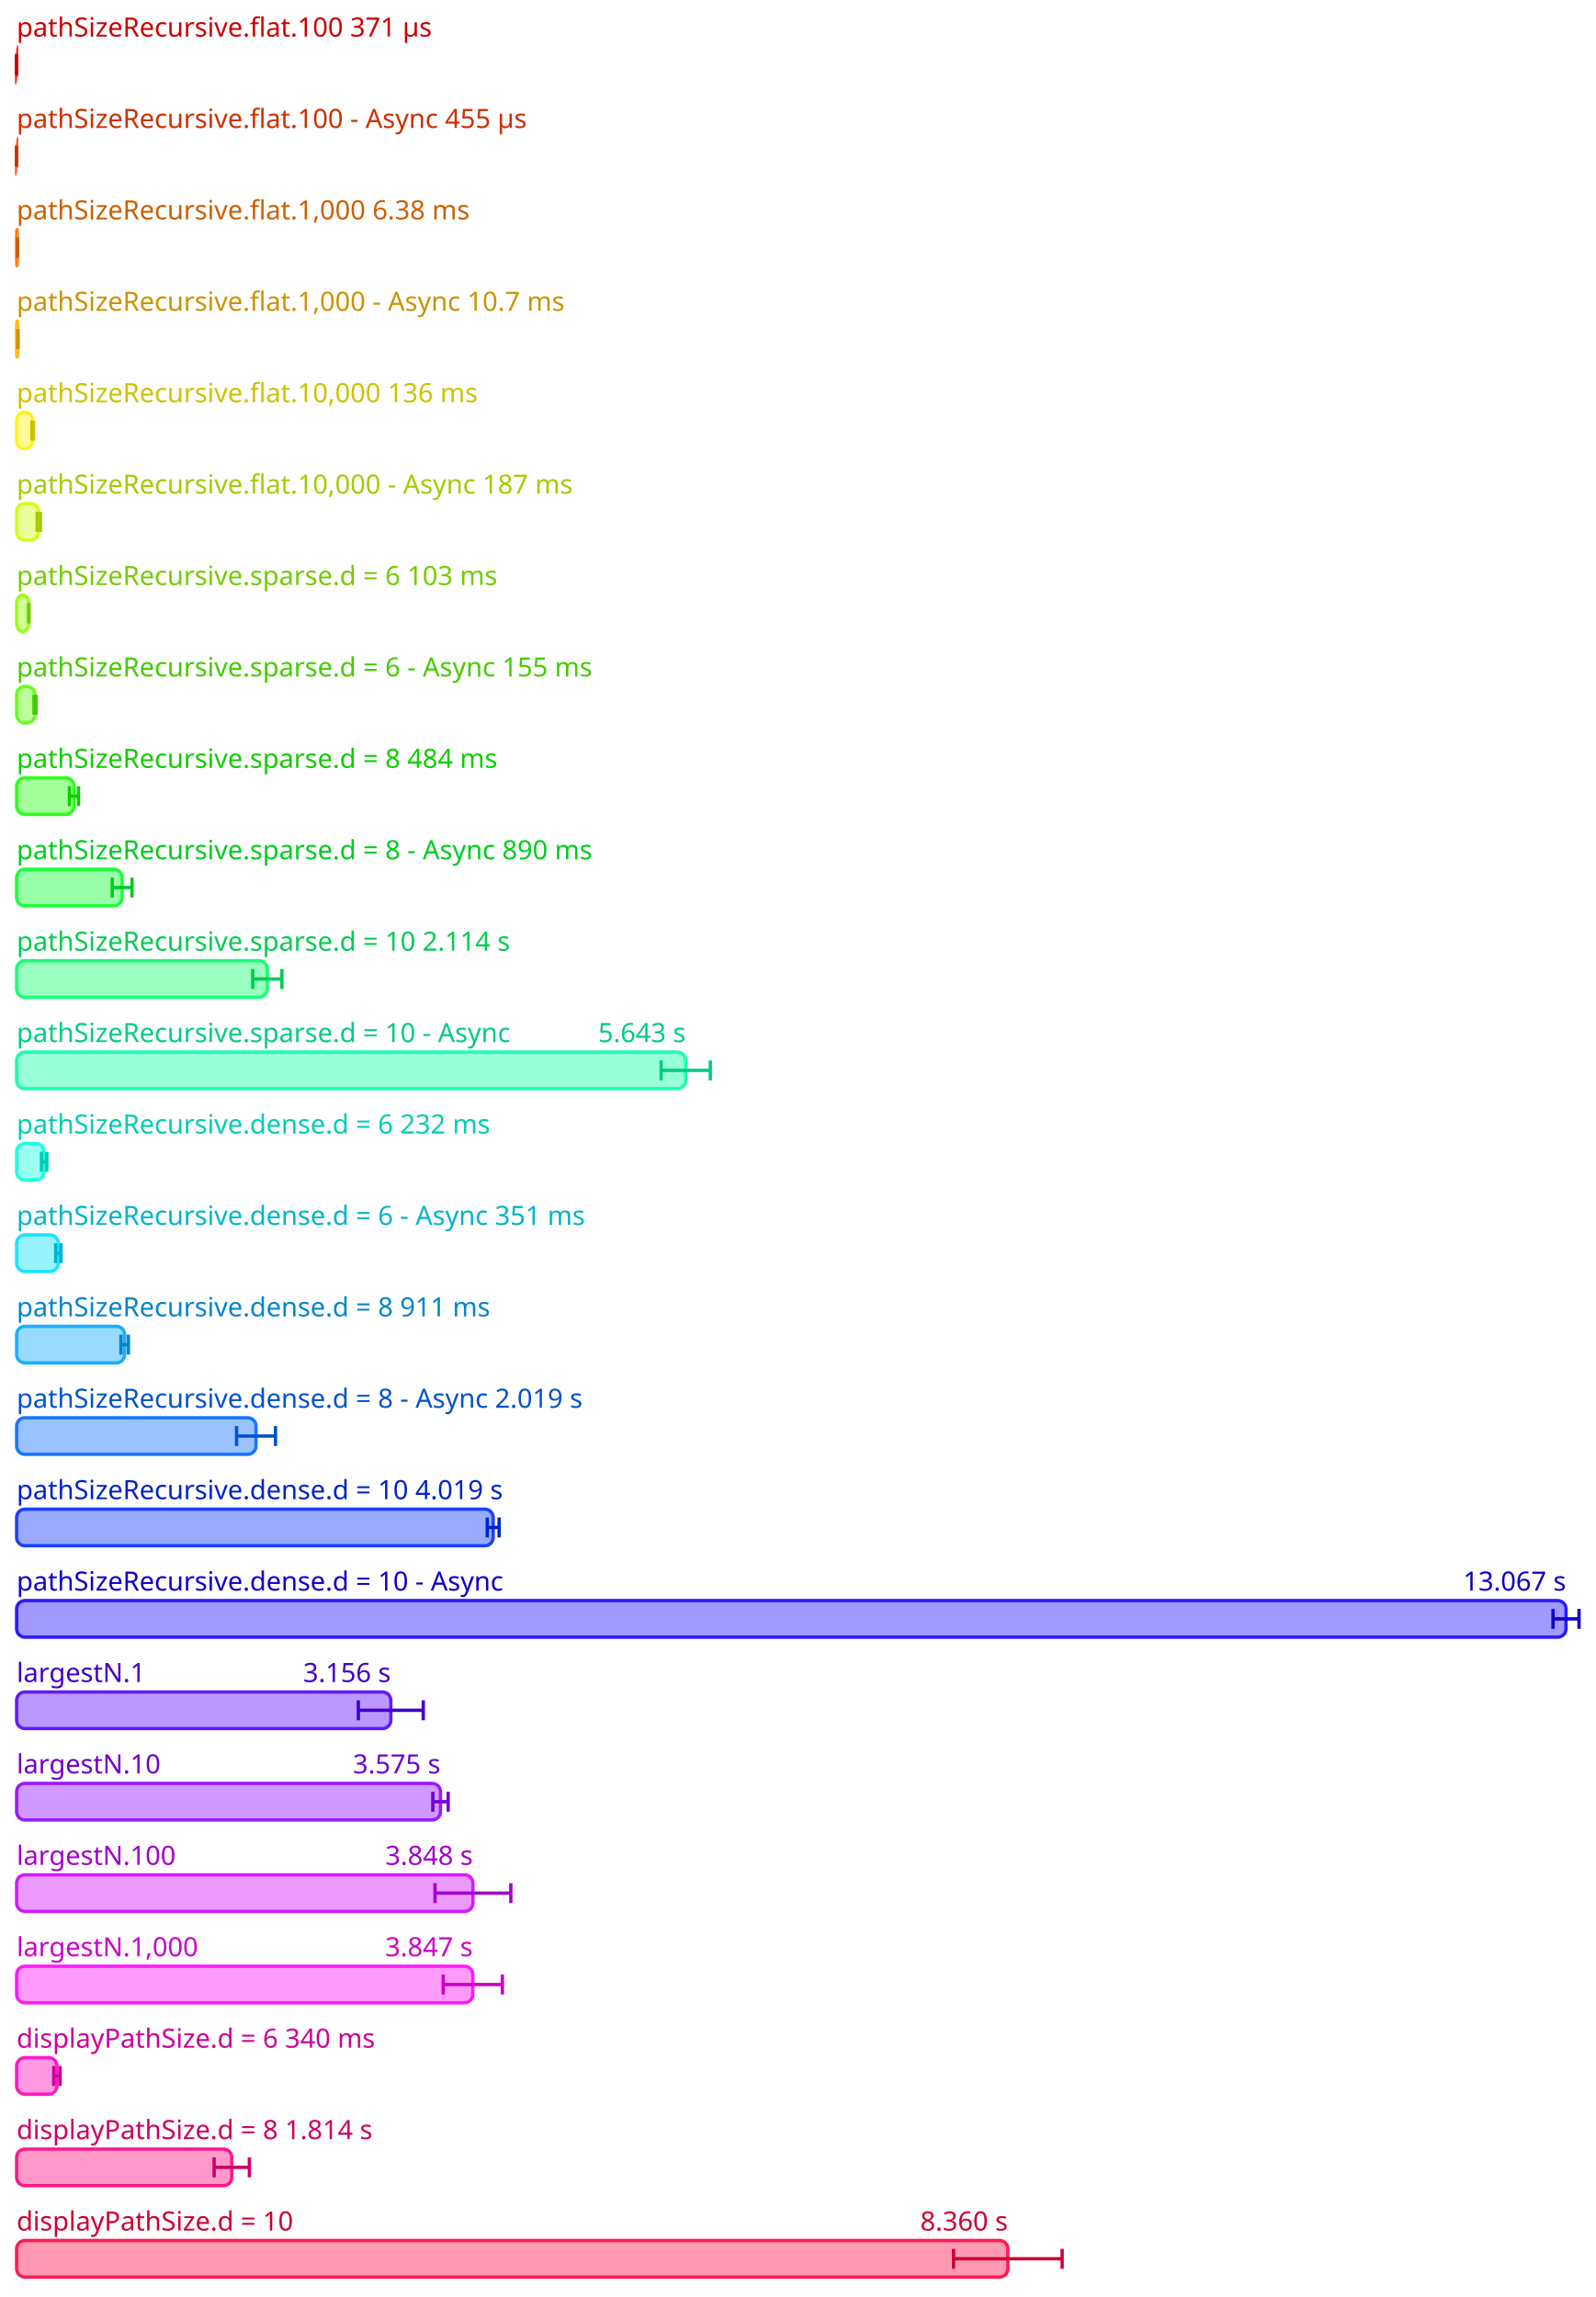
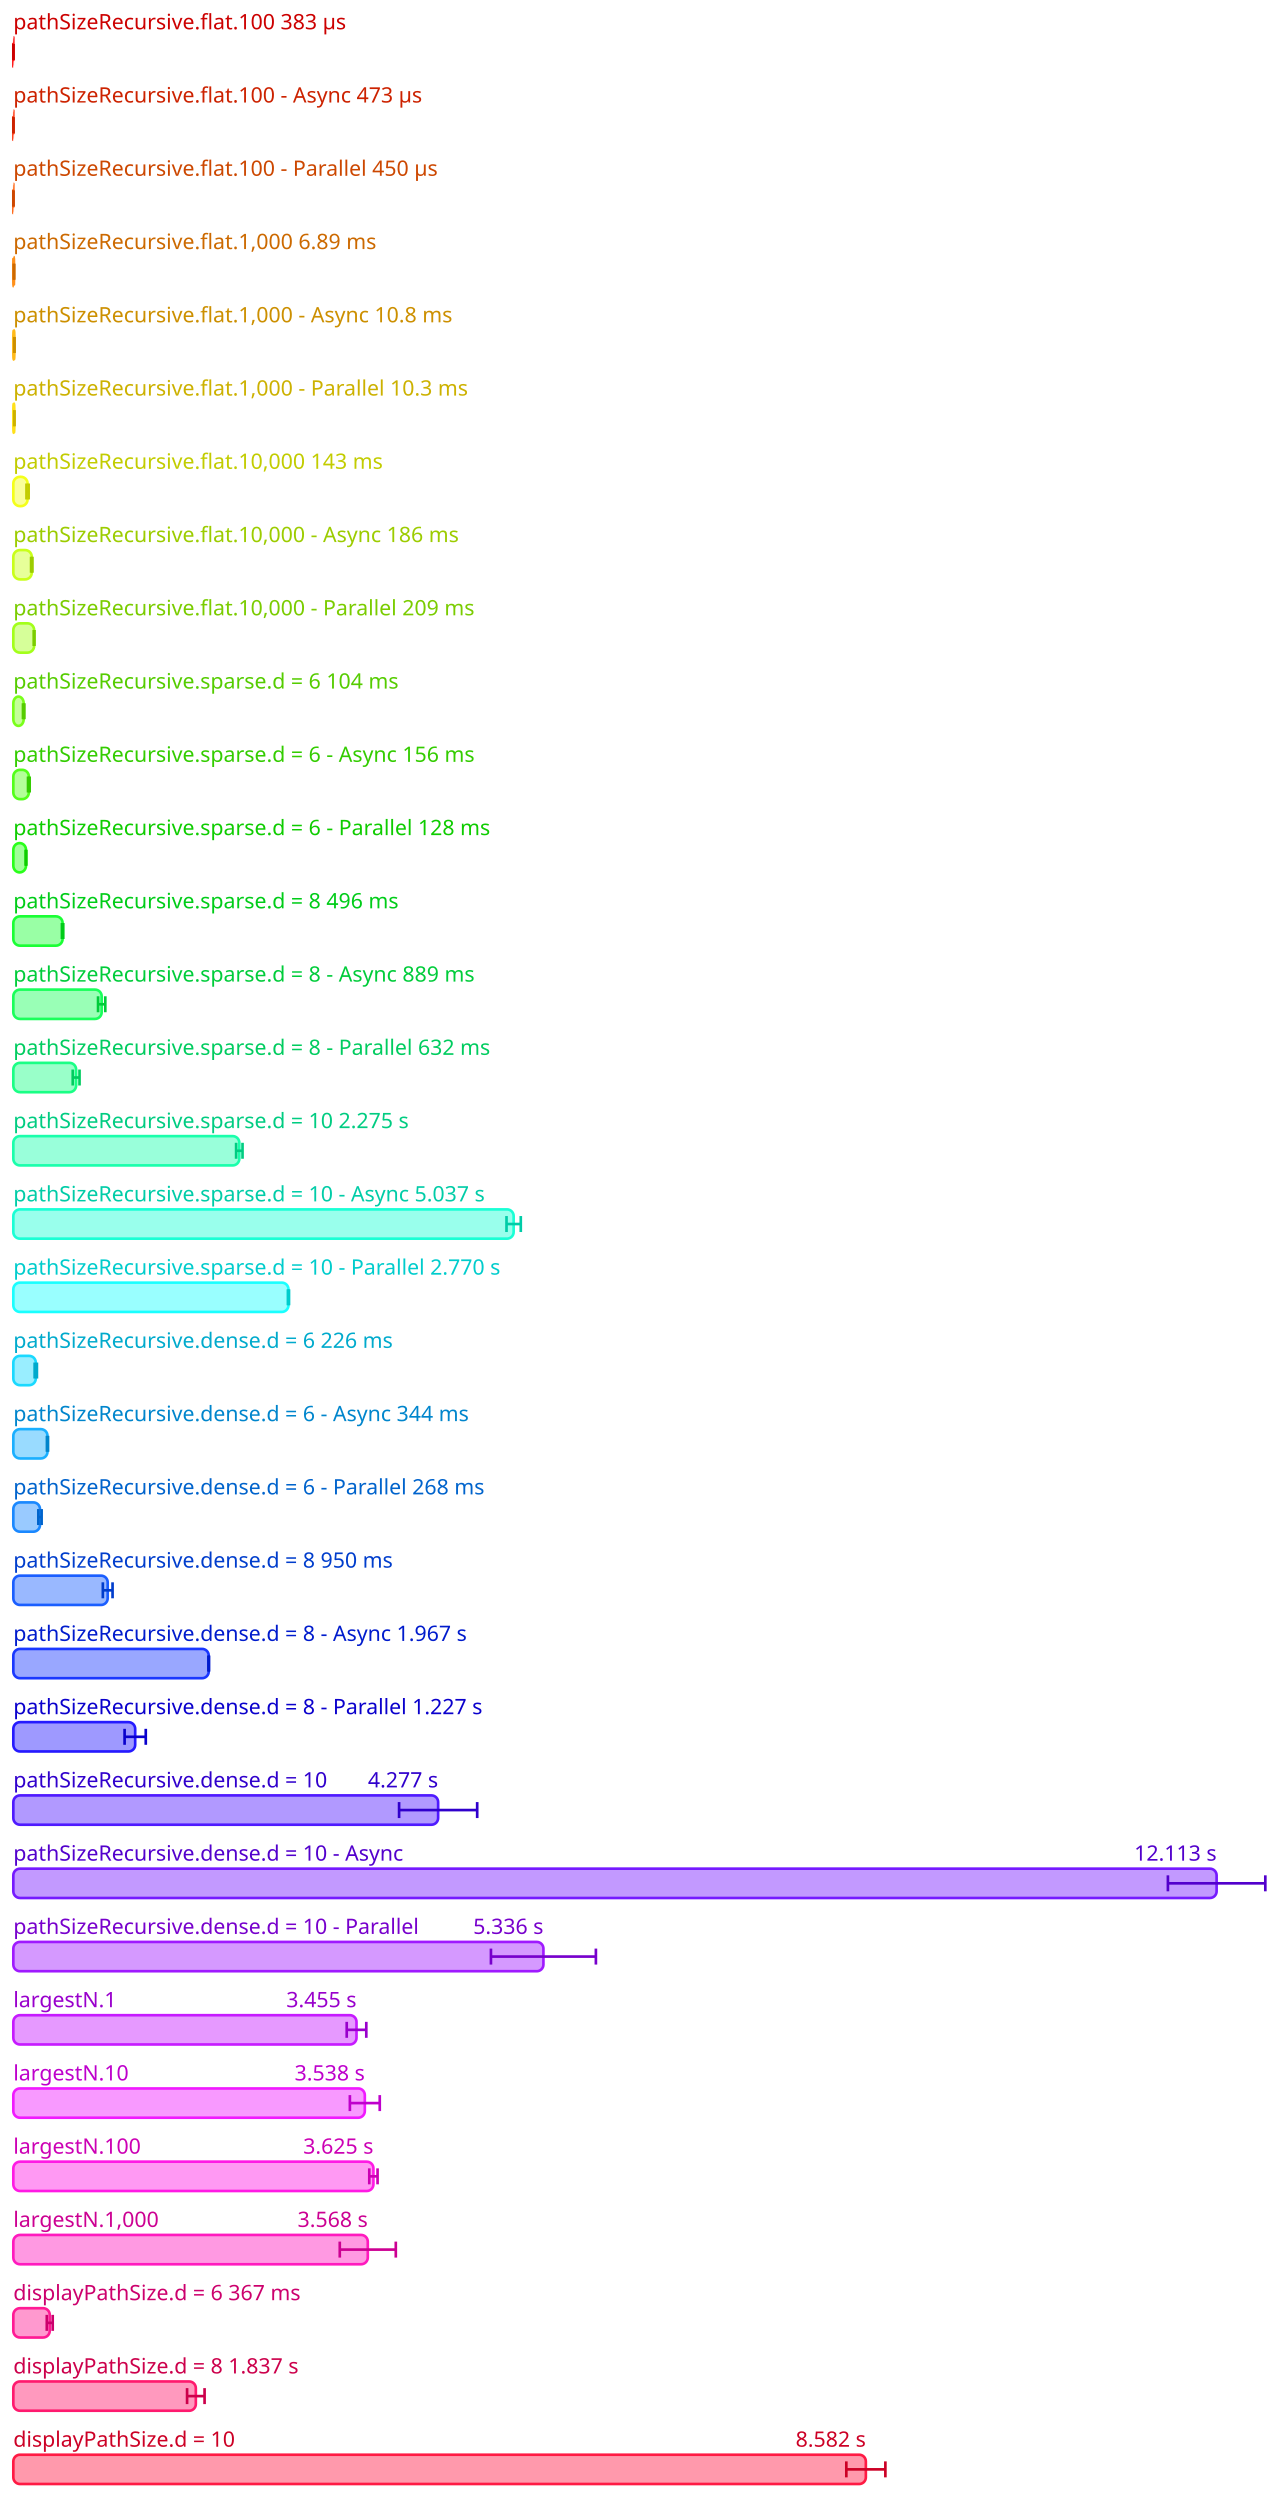
- <svg xmlns="http://www.w3.org/2000/svg" height="1382" width="960.0" font-size="16" font-family="sans-serif" stroke-width="2">
+ <svg xmlns="http://www.w3.org/2000/svg" height="1877" width="960.0" font-size="16" font-family="sans-serif" stroke-width="2">
  <g transform="translate(10.0 0)">
-     <text fill="hsl(0, 100%, 40%)" y="22">pathSizeRecursive.flat.100 371  μs</text>
-     <g>
-       <rect y="28" rx="5" height="22" width="0.026" fill="hsl(0, 100%, 80%)" stroke="hsl(0, 100%, 55%)" />
+     <text fill="hsl(0, 100%, 40%)" y="22">pathSizeRecursive.flat.100 383  μs</text>
+     <g>
+       <rect y="28" rx="5" height="22" width="0.029" fill="hsl(0, 100%, 80%)" stroke="hsl(0, 100%, 55%)" />
      <g stroke="hsl(0, 100%, 40%)">
-         <line x1="0.025" x2="0.028" y1="39" y2="39" />
-         <line x1="0.025" x2="0.025" y1="33" y2="45" />
-         <line x1="0.028" x2="0.028" y1="33" y2="45" />
-       </g>
-     </g>
-     <text fill="hsl(14, 100%, 40%)" y="77">pathSizeRecursive.flat.100 - Async 455  μs</text>
-     <g>
-       <rect y="83" rx="5" height="22" width="0.032" fill="hsl(14, 100%, 80%)" stroke="hsl(14, 100%, 55%)" />
-       <g stroke="hsl(14, 100%, 40%)">
-         <line x1="0.031" x2="0.034" y1="94" y2="94" />
-         <line x1="0.031" x2="0.031" y1="88" y2="100" />
-         <line x1="0.034" x2="0.034" y1="88" y2="100" />
-       </g>
-     </g>
-     <text fill="hsl(28, 100%, 40%)" y="132">pathSizeRecursive.flat.1,000 6.38 ms</text>
-     <g>
-       <rect y="138" rx="5" height="22" width="0.455" fill="hsl(28, 100%, 80%)" stroke="hsl(28, 100%, 55%)" />
-       <g stroke="hsl(28, 100%, 40%)">
-         <line x1="0.43" x2="0.481" y1="149" y2="149" />
-         <line x1="0.43" x2="0.43" y1="143" y2="155" />
-         <line x1="0.481" x2="0.481" y1="143" y2="155" />
-       </g>
-     </g>
-     <text fill="hsl(43, 100%, 40%)" y="187">pathSizeRecursive.flat.1,000 - Async 10.7 ms</text>
-     <g>
-       <rect y="193" rx="5" height="22" width="0.76" fill="hsl(43, 100%, 80%)" stroke="hsl(43, 100%, 55%)" />
-       <g stroke="hsl(43, 100%, 40%)">
-         <line x1="0.747" x2="0.774" y1="204" y2="204" />
-         <line x1="0.747" x2="0.747" y1="198" y2="210" />
-         <line x1="0.774" x2="0.774" y1="198" y2="210" />
-       </g>
-     </g>
-     <text fill="hsl(57, 100%, 40%)" y="242">pathSizeRecursive.flat.10,000 136  ms</text>
-     <g>
-       <rect y="248" rx="5" height="22" width="9.679" fill="hsl(57, 100%, 80%)" stroke="hsl(57, 100%, 55%)" />
-       <g stroke="hsl(57, 100%, 40%)">
-         <line x1="9.177" x2="10.181" y1="259" y2="259" />
-         <line x1="9.177" x2="9.177" y1="253" y2="265" />
-         <line x1="10.181" x2="10.181" y1="253" y2="265" />
-       </g>
-     </g>
-     <text fill="hsl(72, 100%, 40%)" y="297">pathSizeRecursive.flat.10,000 - Async 187  ms</text>
-     <g>
-       <rect y="303" rx="5" height="22" width="13.33" fill="hsl(72, 100%, 80%)" stroke="hsl(72, 100%, 55%)" />
-       <g stroke="hsl(72, 100%, 40%)">
-         <line x1="12.322" x2="14.338" y1="314" y2="314" />
-         <line x1="12.322" x2="12.322" y1="308" y2="320" />
-         <line x1="14.338" x2="14.338" y1="308" y2="320" />
-       </g>
-     </g>
-     <text fill="hsl(86, 100%, 40%)" y="352">pathSizeRecursive.sparse.d = 6 103  ms</text>
-     <g>
-       <rect y="358" rx="5" height="22" width="7.315" fill="hsl(86, 100%, 80%)" stroke="hsl(86, 100%, 55%)" />
-       <g stroke="hsl(86, 100%, 40%)">
-         <line x1="7.191" x2="7.44" y1="369" y2="369" />
-         <line x1="7.191" x2="7.191" y1="363" y2="375" />
-         <line x1="7.44" x2="7.44" y1="363" y2="375" />
-       </g>
-     </g>
-     <text fill="hsl(100, 100%, 40%)" y="407">pathSizeRecursive.sparse.d = 6 - Async 155  ms</text>
-     <g>
-       <rect y="413" rx="5" height="22" width="11.052" fill="hsl(100, 100%, 80%)" stroke="hsl(100, 100%, 55%)" />
-       <g stroke="hsl(100, 100%, 40%)">
-         <line x1="10.421" x2="11.683" y1="424" y2="424" />
-         <line x1="10.421" x2="10.421" y1="418" y2="430" />
-         <line x1="11.683" x2="11.683" y1="418" y2="430" />
-       </g>
-     </g>
-     <text fill="hsl(115, 100%, 40%)" y="462">pathSizeRecursive.sparse.d = 8 484  ms</text>
-     <g>
-       <rect y="468" rx="5" height="22" width="34.512" fill="hsl(115, 100%, 80%)" stroke="hsl(115, 100%, 55%)" />
-       <g stroke="hsl(115, 100%, 40%)">
-         <line x1="31.772" x2="37.252" y1="479" y2="479" />
-         <line x1="31.772" x2="31.772" y1="473" y2="485" />
-         <line x1="37.252" x2="37.252" y1="473" y2="485" />
-       </g>
-     </g>
-     <text fill="hsl(129, 100%, 40%)" y="517">pathSizeRecursive.sparse.d = 8 - Async 890  ms</text>
-     <g>
-       <rect y="523" rx="5" height="22" width="63.46" fill="hsl(129, 100%, 80%)" stroke="hsl(129, 100%, 55%)" />
-       <g stroke="hsl(129, 100%, 40%)">
-         <line x1="57.51" x2="69.411" y1="534" y2="534" />
-         <line x1="57.51" x2="57.51" y1="528" y2="540" />
-         <line x1="69.411" x2="69.411" y1="528" y2="540" />
-       </g>
-     </g>
-     <text fill="hsl(144, 100%, 40%)" y="572">pathSizeRecursive.sparse.d = 10 2.114 s</text>
-     <g>
-       <rect y="578" rx="5" height="22" width="150.831" fill="hsl(144, 100%, 80%)" stroke="hsl(144, 100%, 55%)" />
-       <g stroke="hsl(144, 100%, 40%)">
-         <line x1="142.045" x2="159.617" y1="589" y2="589" />
-         <line x1="142.045" x2="142.045" y1="583" y2="595" />
-         <line x1="159.617" x2="159.617" y1="583" y2="595" />
-       </g>
-     </g>
-     <g fill="hsl(158, 100%, 40%)">
-       <text y="627">pathSizeRecursive.sparse.d = 10 - Async</text>
-       <text y="627" x="402.552" text-anchor="end">5.643 s</text>
-     </g>
-     <g>
-       <rect y="633" rx="5" height="22" width="402.552" fill="hsl(158, 100%, 80%)" stroke="hsl(158, 100%, 55%)" />
+         <line x1="0.026" x2="0.031" y1="39" y2="39" />
+         <line x1="0.026" x2="0.026" y1="33" y2="45" />
+         <line x1="0.031" x2="0.031" y1="33" y2="45" />
+       </g>
+     </g>
+     <text fill="hsl(10, 100%, 40%)" y="77">pathSizeRecursive.flat.100 - Async 473  μs</text>
+     <g>
+       <rect y="83" rx="5" height="22" width="0.035" fill="hsl(10, 100%, 80%)" stroke="hsl(10, 100%, 55%)" />
+       <g stroke="hsl(10, 100%, 40%)">
+         <line x1="0.033" x2="0.038" y1="94" y2="94" />
+         <line x1="0.033" x2="0.033" y1="88" y2="100" />
+         <line x1="0.038" x2="0.038" y1="88" y2="100" />
+       </g>
+     </g>
+     <text fill="hsl(21, 100%, 40%)" y="132">pathSizeRecursive.flat.100 - Parallel 450  μs</text>
+     <g>
+       <rect y="138" rx="5" height="22" width="0.034" fill="hsl(21, 100%, 80%)" stroke="hsl(21, 100%, 55%)" />
+       <g stroke="hsl(21, 100%, 40%)">
+         <line x1="0.031" x2="0.036" y1="149" y2="149" />
+         <line x1="0.031" x2="0.031" y1="143" y2="155" />
+         <line x1="0.036" x2="0.036" y1="143" y2="155" />
+       </g>
+     </g>
+     <text fill="hsl(31, 100%, 40%)" y="187">pathSizeRecursive.flat.1,000 6.89 ms</text>
+     <g>
+       <rect y="193" rx="5" height="22" width="0.514" fill="hsl(31, 100%, 80%)" stroke="hsl(31, 100%, 55%)" />
+       <g stroke="hsl(31, 100%, 40%)">
+         <line x1="0.476" x2="0.552" y1="204" y2="204" />
+         <line x1="0.476" x2="0.476" y1="198" y2="210" />
+         <line x1="0.552" x2="0.552" y1="198" y2="210" />
+       </g>
+     </g>
+     <text fill="hsl(42, 100%, 40%)" y="242">pathSizeRecursive.flat.1,000 - Async 10.8 ms</text>
+     <g>
+       <rect y="248" rx="5" height="22" width="0.806" fill="hsl(42, 100%, 80%)" stroke="hsl(42, 100%, 55%)" />
+       <g stroke="hsl(42, 100%, 40%)">
+         <line x1="0.779" x2="0.833" y1="259" y2="259" />
+         <line x1="0.779" x2="0.779" y1="253" y2="265" />
+         <line x1="0.833" x2="0.833" y1="253" y2="265" />
+       </g>
+     </g>
+     <text fill="hsl(52, 100%, 40%)" y="297">pathSizeRecursive.flat.1,000 - Parallel 10.3 ms</text>
+     <g>
+       <rect y="303" rx="5" height="22" width="0.767" fill="hsl(52, 100%, 80%)" stroke="hsl(52, 100%, 55%)" />
+       <g stroke="hsl(52, 100%, 40%)">
+         <line x1="0.732" x2="0.801" y1="314" y2="314" />
+         <line x1="0.732" x2="0.732" y1="308" y2="320" />
+         <line x1="0.801" x2="0.801" y1="308" y2="320" />
+       </g>
+     </g>
+     <text fill="hsl(63, 100%, 40%)" y="352">pathSizeRecursive.flat.10,000 143  ms</text>
+     <g>
+       <rect y="358" rx="5" height="22" width="10.69" fill="hsl(63, 100%, 80%)" stroke="hsl(63, 100%, 55%)" />
+       <g stroke="hsl(63, 100%, 40%)">
+         <line x1="9.876" x2="11.504" y1="369" y2="369" />
+         <line x1="9.876" x2="9.876" y1="363" y2="375" />
+         <line x1="11.504" x2="11.504" y1="363" y2="375" />
+       </g>
+     </g>
+     <text fill="hsl(74, 100%, 40%)" y="407">pathSizeRecursive.flat.10,000 - Async 186  ms</text>
+     <g>
+       <rect y="413" rx="5" height="22" width="13.837" fill="hsl(74, 100%, 80%)" stroke="hsl(74, 100%, 55%)" />
+       <g stroke="hsl(74, 100%, 40%)">
+         <line x1="13.332" x2="14.343" y1="424" y2="424" />
+         <line x1="13.332" x2="13.332" y1="418" y2="430" />
+         <line x1="14.343" x2="14.343" y1="418" y2="430" />
+       </g>
+     </g>
+     <text fill="hsl(84, 100%, 40%)" y="462">pathSizeRecursive.flat.10,000 - Parallel 209  ms</text>
+     <g>
+       <rect y="468" rx="5" height="22" width="15.615" fill="hsl(84, 100%, 80%)" stroke="hsl(84, 100%, 55%)" />
+       <g stroke="hsl(84, 100%, 40%)">
+         <line x1="15.35" x2="15.881" y1="479" y2="479" />
+         <line x1="15.35" x2="15.35" y1="473" y2="485" />
+         <line x1="15.881" x2="15.881" y1="473" y2="485" />
+       </g>
+     </g>
+     <text fill="hsl(95, 100%, 40%)" y="517">pathSizeRecursive.sparse.d = 6 104  ms</text>
+     <g>
+       <rect y="523" rx="5" height="22" width="7.774" fill="hsl(95, 100%, 80%)" stroke="hsl(95, 100%, 55%)" />
+       <g stroke="hsl(95, 100%, 40%)">
+         <line x1="7.25" x2="8.298" y1="534" y2="534" />
+         <line x1="7.25" x2="7.25" y1="528" y2="540" />
+         <line x1="8.298" x2="8.298" y1="528" y2="540" />
+       </g>
+     </g>
+     <text fill="hsl(105, 100%, 40%)" y="572">pathSizeRecursive.sparse.d = 6 - Async 156  ms</text>
+     <g>
+       <rect y="578" rx="5" height="22" width="11.654" fill="hsl(105, 100%, 80%)" stroke="hsl(105, 100%, 55%)" />
+       <g stroke="hsl(105, 100%, 40%)">
+         <line x1="11.041" x2="12.267" y1="589" y2="589" />
+         <line x1="11.041" x2="11.041" y1="583" y2="595" />
+         <line x1="12.267" x2="12.267" y1="583" y2="595" />
+       </g>
+     </g>
+     <text fill="hsl(116, 100%, 40%)" y="627">pathSizeRecursive.sparse.d = 6 - Parallel 128  ms</text>
+     <g>
+       <rect y="633" rx="5" height="22" width="9.514" fill="hsl(116, 100%, 80%)" stroke="hsl(116, 100%, 55%)" />
+       <g stroke="hsl(116, 100%, 40%)">
+         <line x1="9.259" x2="9.77" y1="644" y2="644" />
+         <line x1="9.259" x2="9.259" y1="638" y2="650" />
+         <line x1="9.77" x2="9.77" y1="638" y2="650" />
+       </g>
+     </g>
+     <text fill="hsl(127, 100%, 40%)" y="682">pathSizeRecursive.sparse.d = 8 496  ms</text>
+     <g>
+       <rect y="688" rx="5" height="22" width="36.994" fill="hsl(127, 100%, 80%)" stroke="hsl(127, 100%, 55%)" />
+       <g stroke="hsl(127, 100%, 40%)">
+         <line x1="36.503" x2="37.484" y1="699" y2="699" />
+         <line x1="36.503" x2="36.503" y1="693" y2="705" />
+         <line x1="37.484" x2="37.484" y1="693" y2="705" />
+       </g>
+     </g>
+     <text fill="hsl(137, 100%, 40%)" y="737">pathSizeRecursive.sparse.d = 8 - Async 889  ms</text>
+     <g>
+       <rect y="743" rx="5" height="22" width="66.334" fill="hsl(137, 100%, 80%)" stroke="hsl(137, 100%, 55%)" />
+       <g stroke="hsl(137, 100%, 40%)">
+         <line x1="63.619" x2="69.049" y1="754" y2="754" />
+         <line x1="63.619" x2="63.619" y1="748" y2="760" />
+         <line x1="69.049" x2="69.049" y1="748" y2="760" />
+       </g>
+     </g>
+     <text fill="hsl(148, 100%, 40%)" y="792">pathSizeRecursive.sparse.d = 8 - Parallel 632  ms</text>
+     <g>
+       <rect y="798" rx="5" height="22" width="47.16" fill="hsl(148, 100%, 80%)" stroke="hsl(148, 100%, 55%)" />
+       <g stroke="hsl(148, 100%, 40%)">
+         <line x1="44.614" x2="49.706" y1="809" y2="809" />
+         <line x1="44.614" x2="44.614" y1="803" y2="815" />
+         <line x1="49.706" x2="49.706" y1="803" y2="815" />
+       </g>
+     </g>
+     <text fill="hsl(158, 100%, 40%)" y="847">pathSizeRecursive.sparse.d = 10 2.275 s</text>
+     <g>
+       <rect y="853" rx="5" height="22" width="169.682" fill="hsl(158, 100%, 80%)" stroke="hsl(158, 100%, 55%)" />
      <g stroke="hsl(158, 100%, 40%)">
-         <line x1="387.76" x2="417.344" y1="644" y2="644" />
-         <line x1="387.76" x2="387.76" y1="638" y2="650" />
-         <line x1="417.344" x2="417.344" y1="638" y2="650" />
-       </g>
-     </g>
-     <text fill="hsl(172, 100%, 40%)" y="682">pathSizeRecursive.dense.d = 6 232  ms</text>
-     <g>
-       <rect y="688" rx="5" height="22" width="16.541" fill="hsl(172, 100%, 80%)" stroke="hsl(172, 100%, 55%)" />
-       <g stroke="hsl(172, 100%, 40%)">
-         <line x1="14.93" x2="18.151" y1="699" y2="699" />
-         <line x1="14.93" x2="14.93" y1="693" y2="705" />
-         <line x1="18.151" x2="18.151" y1="693" y2="705" />
-       </g>
-     </g>
-     <text fill="hsl(187, 100%, 40%)" y="737">pathSizeRecursive.dense.d = 6 - Async 351  ms</text>
-     <g>
-       <rect y="743" rx="5" height="22" width="25.075" fill="hsl(187, 100%, 80%)" stroke="hsl(187, 100%, 55%)" />
-       <g stroke="hsl(187, 100%, 40%)">
-         <line x1="23.481" x2="26.669" y1="754" y2="754" />
-         <line x1="23.481" x2="23.481" y1="748" y2="760" />
-         <line x1="26.669" x2="26.669" y1="748" y2="760" />
-       </g>
-     </g>
-     <text fill="hsl(201, 100%, 40%)" y="792">pathSizeRecursive.dense.d = 8 911  ms</text>
-     <g>
-       <rect y="798" rx="5" height="22" width="65.001" fill="hsl(201, 100%, 80%)" stroke="hsl(201, 100%, 55%)" />
+         <line x1="167.279" x2="172.086" y1="864" y2="864" />
+         <line x1="167.279" x2="167.279" y1="858" y2="870" />
+         <line x1="172.086" x2="172.086" y1="858" y2="870" />
+       </g>
+     </g>
+     <text fill="hsl(169, 100%, 40%)" y="902">pathSizeRecursive.sparse.d = 10 - Async 5.037 s</text>
+     <g>
+       <rect y="908" rx="5" height="22" width="375.646" fill="hsl(169, 100%, 80%)" stroke="hsl(169, 100%, 55%)" />
+       <g stroke="hsl(169, 100%, 40%)">
+         <line x1="370.286" x2="381.005" y1="919" y2="919" />
+         <line x1="370.286" x2="370.286" y1="913" y2="925" />
+         <line x1="381.005" x2="381.005" y1="913" y2="925" />
+       </g>
+     </g>
+     <text fill="hsl(180, 100%, 40%)" y="957">pathSizeRecursive.sparse.d = 10 - Parallel 2.770 s</text>
+     <g>
+       <rect y="963" rx="5" height="22" width="206.574" fill="hsl(180, 100%, 80%)" stroke="hsl(180, 100%, 55%)" />
+       <g stroke="hsl(180, 100%, 40%)">
+         <line x1="206.154" x2="206.993" y1="974" y2="974" />
+         <line x1="206.154" x2="206.154" y1="968" y2="980" />
+         <line x1="206.993" x2="206.993" y1="968" y2="980" />
+       </g>
+     </g>
+     <text fill="hsl(190, 100%, 40%)" y="1012">pathSizeRecursive.dense.d = 6 226  ms</text>
+     <g>
+       <rect y="1018" rx="5" height="22" width="16.864" fill="hsl(190, 100%, 80%)" stroke="hsl(190, 100%, 55%)" />
+       <g stroke="hsl(190, 100%, 40%)">
+         <line x1="16.014" x2="17.714" y1="1029" y2="1029" />
+         <line x1="16.014" x2="16.014" y1="1023" y2="1035" />
+         <line x1="17.714" x2="17.714" y1="1023" y2="1035" />
+       </g>
+     </g>
+     <text fill="hsl(201, 100%, 40%)" y="1067">pathSizeRecursive.dense.d = 6 - Async 344  ms</text>
+     <g>
+       <rect y="1073" rx="5" height="22" width="25.648" fill="hsl(201, 100%, 80%)" stroke="hsl(201, 100%, 55%)" />
      <g stroke="hsl(201, 100%, 40%)">
-         <line x1="62.76" x2="67.242" y1="809" y2="809" />
-         <line x1="62.76" x2="62.76" y1="803" y2="815" />
-         <line x1="67.242" x2="67.242" y1="803" y2="815" />
-       </g>
-     </g>
-     <text fill="hsl(216, 100%, 40%)" y="847">pathSizeRecursive.dense.d = 8 - Async 2.019 s</text>
-     <g>
-       <rect y="853" rx="5" height="22" width="144.034" fill="hsl(216, 100%, 80%)" stroke="hsl(216, 100%, 55%)" />
-       <g stroke="hsl(216, 100%, 40%)">
-         <line x1="132.327" x2="155.74" y1="864" y2="864" />
-         <line x1="132.327" x2="132.327" y1="858" y2="870" />
-         <line x1="155.74" x2="155.74" y1="858" y2="870" />
-       </g>
-     </g>
-     <text fill="hsl(230, 100%, 40%)" y="902">pathSizeRecursive.dense.d = 10 4.019 s</text>
-     <g>
-       <rect y="908" rx="5" height="22" width="286.722" fill="hsl(230, 100%, 80%)" stroke="hsl(230, 100%, 55%)" />
-       <g stroke="hsl(230, 100%, 40%)">
-         <line x1="283.159" x2="290.284" y1="919" y2="919" />
-         <line x1="283.159" x2="283.159" y1="913" y2="925" />
-         <line x1="290.284" x2="290.284" y1="913" y2="925" />
-       </g>
-     </g>
-     <g fill="hsl(244, 100%, 40%)">
-       <text y="957">pathSizeRecursive.dense.d = 10 - Async</text>
-       <text y="957" x="932.182" text-anchor="end">13.067 s</text>
-     </g>
-     <g>
-       <rect y="963" rx="5" height="22" width="932.182" fill="hsl(244, 100%, 80%)" stroke="hsl(244, 100%, 55%)" />
-       <g stroke="hsl(244, 100%, 40%)">
-         <line x1="924.365" x2="940.0" y1="974" y2="974" />
-         <line x1="924.365" x2="924.365" y1="968" y2="980" />
-         <line x1="940.0" x2="940.0" y1="968" y2="980" />
-       </g>
-     </g>
-     <g fill="hsl(259, 100%, 40%)">
-       <text y="1012">largestN.1</text>
-       <text y="1012" x="225.118" text-anchor="end">3.156 s</text>
-     </g>
-     <g>
-       <rect y="1018" rx="5" height="22" width="225.118" fill="hsl(259, 100%, 80%)" stroke="hsl(259, 100%, 55%)" />
-       <g stroke="hsl(259, 100%, 40%)">
-         <line x1="205.588" x2="244.649" y1="1029" y2="1029" />
-         <line x1="205.588" x2="205.588" y1="1023" y2="1035" />
-         <line x1="244.649" x2="244.649" y1="1023" y2="1035" />
-       </g>
-     </g>
-     <g fill="hsl(273, 100%, 40%)">
-       <text y="1067">largestN.10</text>
-       <text y="1067" x="255.018" text-anchor="end">3.575 s</text>
-     </g>
-     <g>
-       <rect y="1073" rx="5" height="22" width="255.018" fill="hsl(273, 100%, 80%)" stroke="hsl(273, 100%, 55%)" />
-       <g stroke="hsl(273, 100%, 40%)">
-         <line x1="250.406" x2="259.63" y1="1084" y2="1084" />
-         <line x1="250.406" x2="250.406" y1="1078" y2="1090" />
-         <line x1="259.63" x2="259.63" y1="1078" y2="1090" />
-       </g>
-     </g>
-     <g fill="hsl(288, 100%, 40%)">
-       <text y="1122">largestN.100</text>
-       <text y="1122" x="274.524" text-anchor="end">3.848 s</text>
-     </g>
-     <g>
-       <rect y="1128" rx="5" height="22" width="274.524" fill="hsl(288, 100%, 80%)" stroke="hsl(288, 100%, 55%)" />
-       <g stroke="hsl(288, 100%, 40%)">
-         <line x1="251.718" x2="297.33" y1="1139" y2="1139" />
-         <line x1="251.718" x2="251.718" y1="1133" y2="1145" />
-         <line x1="297.33" x2="297.33" y1="1133" y2="1145" />
-       </g>
-     </g>
-     <g fill="hsl(302, 100%, 40%)">
-       <text y="1177">largestN.1,000</text>
-       <text y="1177" x="274.457" text-anchor="end">3.847 s</text>
-     </g>
-     <g>
-       <rect y="1183" rx="5" height="22" width="274.457" fill="hsl(302, 100%, 80%)" stroke="hsl(302, 100%, 55%)" />
-       <g stroke="hsl(302, 100%, 40%)">
-         <line x1="256.668" x2="292.245" y1="1194" y2="1194" />
-         <line x1="256.668" x2="256.668" y1="1188" y2="1200" />
-         <line x1="292.245" x2="292.245" y1="1188" y2="1200" />
-       </g>
-     </g>
-     <text fill="hsl(316, 100%, 40%)" y="1232">displayPathSize.d = 6 340  ms</text>
-     <g>
-       <rect y="1238" rx="5" height="22" width="24.258" fill="hsl(316, 100%, 80%)" stroke="hsl(316, 100%, 55%)" />
-       <g stroke="hsl(316, 100%, 40%)">
-         <line x1="22.32" x2="26.196" y1="1249" y2="1249" />
-         <line x1="22.32" x2="22.32" y1="1243" y2="1255" />
-         <line x1="26.196" x2="26.196" y1="1243" y2="1255" />
-       </g>
-     </g>
-     <text fill="hsl(331, 100%, 40%)" y="1287">displayPathSize.d = 8 1.814 s</text>
-     <g>
-       <rect y="1293" rx="5" height="22" width="129.429" fill="hsl(331, 100%, 80%)" stroke="hsl(331, 100%, 55%)" />
-       <g stroke="hsl(331, 100%, 40%)">
-         <line x1="118.827" x2="140.031" y1="1304" y2="1304" />
-         <line x1="118.827" x2="118.827" y1="1298" y2="1310" />
-         <line x1="140.031" x2="140.031" y1="1298" y2="1310" />
-       </g>
-     </g>
-     <g fill="hsl(345, 100%, 40%)">
-       <text y="1342">displayPathSize.d = 10</text>
-       <text y="1342" x="596.362" text-anchor="end">8.360 s</text>
-     </g>
-     <g>
-       <rect y="1348" rx="5" height="22" width="596.362" fill="hsl(345, 100%, 80%)" stroke="hsl(345, 100%, 55%)" />
-       <g stroke="hsl(345, 100%, 40%)">
-         <line x1="563.699" x2="629.025" y1="1359" y2="1359" />
-         <line x1="563.699" x2="563.699" y1="1353" y2="1365" />
-         <line x1="629.025" x2="629.025" y1="1353" y2="1365" />
+         <line x1="25.233" x2="26.063" y1="1084" y2="1084" />
+         <line x1="25.233" x2="25.233" y1="1078" y2="1090" />
+         <line x1="26.063" x2="26.063" y1="1078" y2="1090" />
+       </g>
+     </g>
+     <text fill="hsl(211, 100%, 40%)" y="1122">pathSizeRecursive.dense.d = 6 - Parallel 268  ms</text>
+     <g>
+       <rect y="1128" rx="5" height="22" width="20.016" fill="hsl(211, 100%, 80%)" stroke="hsl(211, 100%, 55%)" />
+       <g stroke="hsl(211, 100%, 40%)">
+         <line x1="18.785" x2="21.248" y1="1139" y2="1139" />
+         <line x1="18.785" x2="18.785" y1="1133" y2="1145" />
+         <line x1="21.248" x2="21.248" y1="1133" y2="1145" />
+       </g>
+     </g>
+     <text fill="hsl(222, 100%, 40%)" y="1177">pathSizeRecursive.dense.d = 8 950  ms</text>
+     <g>
+       <rect y="1183" rx="5" height="22" width="70.861" fill="hsl(222, 100%, 80%)" stroke="hsl(222, 100%, 55%)" />
+       <g stroke="hsl(222, 100%, 40%)">
+         <line x1="67.216" x2="74.506" y1="1194" y2="1194" />
+         <line x1="67.216" x2="67.216" y1="1188" y2="1200" />
+         <line x1="74.506" x2="74.506" y1="1188" y2="1200" />
+       </g>
+     </g>
+     <text fill="hsl(232, 100%, 40%)" y="1232">pathSizeRecursive.dense.d = 8 - Async 1.967 s</text>
+     <g>
+       <rect y="1238" rx="5" height="22" width="146.711" fill="hsl(232, 100%, 80%)" stroke="hsl(232, 100%, 55%)" />
+       <g stroke="hsl(232, 100%, 40%)">
+         <line x1="146.494" x2="146.929" y1="1249" y2="1249" />
+         <line x1="146.494" x2="146.494" y1="1243" y2="1255" />
+         <line x1="146.929" x2="146.929" y1="1243" y2="1255" />
+       </g>
+     </g>
+     <text fill="hsl(243, 100%, 40%)" y="1287">pathSizeRecursive.dense.d = 8 - Parallel 1.227 s</text>
+     <g>
+       <rect y="1293" rx="5" height="22" width="91.494" fill="hsl(243, 100%, 80%)" stroke="hsl(243, 100%, 55%)" />
+       <g stroke="hsl(243, 100%, 40%)">
+         <line x1="83.544" x2="99.443" y1="1304" y2="1304" />
+         <line x1="83.544" x2="83.544" y1="1298" y2="1310" />
+         <line x1="99.443" x2="99.443" y1="1298" y2="1310" />
+       </g>
+     </g>
+     <g fill="hsl(254, 100%, 40%)">
+       <text y="1342">pathSizeRecursive.dense.d = 10</text>
+       <text y="1342" x="318.953" text-anchor="end">4.277 s</text>
+     </g>
+     <g>
+       <rect y="1348" rx="5" height="22" width="318.953" fill="hsl(254, 100%, 80%)" stroke="hsl(254, 100%, 55%)" />
+       <g stroke="hsl(254, 100%, 40%)">
+         <line x1="289.635" x2="348.271" y1="1359" y2="1359" />
+         <line x1="289.635" x2="289.635" y1="1353" y2="1365" />
+         <line x1="348.271" x2="348.271" y1="1353" y2="1365" />
+       </g>
+     </g>
+     <g fill="hsl(264, 100%, 40%)">
+       <text y="1397">pathSizeRecursive.dense.d = 10 - Async</text>
+       <text y="1397" x="903.432" text-anchor="end">12.113 s</text>
+     </g>
+     <g>
+       <rect y="1403" rx="5" height="22" width="903.432" fill="hsl(264, 100%, 80%)" stroke="hsl(264, 100%, 55%)" />
+       <g stroke="hsl(264, 100%, 40%)">
+         <line x1="866.864" x2="940.0" y1="1414" y2="1414" />
+         <line x1="866.864" x2="866.864" y1="1408" y2="1420" />
+         <line x1="940.0" x2="940.0" y1="1408" y2="1420" />
+       </g>
+     </g>
+     <g fill="hsl(275, 100%, 40%)">
+       <text y="1452">pathSizeRecursive.dense.d = 10 - Parallel</text>
+       <text y="1452" x="398" text-anchor="end">5.336 s</text>
+     </g>
+     <g>
+       <rect y="1458" rx="5" height="22" width="398" fill="hsl(275, 100%, 80%)" stroke="hsl(275, 100%, 55%)" />
+       <g stroke="hsl(275, 100%, 40%)">
+         <line x1="358.603" x2="437.396" y1="1469" y2="1469" />
+         <line x1="358.603" x2="358.603" y1="1463" y2="1475" />
+         <line x1="437.396" x2="437.396" y1="1463" y2="1475" />
+       </g>
+     </g>
+     <g fill="hsl(285, 100%, 40%)">
+       <text y="1507">largestN.1</text>
+       <text y="1507" x="257.664" text-anchor="end">3.455 s</text>
+     </g>
+     <g>
+       <rect y="1513" rx="5" height="22" width="257.664" fill="hsl(285, 100%, 80%)" stroke="hsl(285, 100%, 55%)" />
+       <g stroke="hsl(285, 100%, 40%)">
+         <line x1="250.316" x2="265.011" y1="1524" y2="1524" />
+         <line x1="250.316" x2="250.316" y1="1518" y2="1530" />
+         <line x1="265.011" x2="265.011" y1="1518" y2="1530" />
+       </g>
+     </g>
+     <g fill="hsl(296, 100%, 40%)">
+       <text y="1562">largestN.10</text>
+       <text y="1562" x="263.904" text-anchor="end">3.538 s</text>
+     </g>
+     <g>
+       <rect y="1568" rx="5" height="22" width="263.904" fill="hsl(296, 100%, 80%)" stroke="hsl(296, 100%, 55%)" />
+       <g stroke="hsl(296, 100%, 40%)">
+         <line x1="252.689" x2="275.12" y1="1579" y2="1579" />
+         <line x1="252.689" x2="252.689" y1="1573" y2="1585" />
+         <line x1="275.12" x2="275.12" y1="1573" y2="1585" />
+       </g>
+     </g>
+     <g fill="hsl(307, 100%, 40%)">
+       <text y="1617">largestN.100</text>
+       <text y="1617" x="270.366" text-anchor="end">3.625 s</text>
+     </g>
+     <g>
+       <rect y="1623" rx="5" height="22" width="270.366" fill="hsl(307, 100%, 80%)" stroke="hsl(307, 100%, 55%)" />
+       <g stroke="hsl(307, 100%, 40%)">
+         <line x1="267.256" x2="273.476" y1="1634" y2="1634" />
+         <line x1="267.256" x2="267.256" y1="1628" y2="1640" />
+         <line x1="273.476" x2="273.476" y1="1628" y2="1640" />
+       </g>
+     </g>
+     <g fill="hsl(317, 100%, 40%)">
+       <text y="1672">largestN.1,000</text>
+       <text y="1672" x="266.135" text-anchor="end">3.568 s</text>
+     </g>
+     <g>
+       <rect y="1678" rx="5" height="22" width="266.135" fill="hsl(317, 100%, 80%)" stroke="hsl(317, 100%, 55%)" />
+       <g stroke="hsl(317, 100%, 40%)">
+         <line x1="245.102" x2="287.167" y1="1689" y2="1689" />
+         <line x1="245.102" x2="245.102" y1="1683" y2="1695" />
+         <line x1="287.167" x2="287.167" y1="1683" y2="1695" />
+       </g>
+     </g>
+     <text fill="hsl(328, 100%, 40%)" y="1727">displayPathSize.d = 6 367  ms</text>
+     <g>
+       <rect y="1733" rx="5" height="22" width="27.354" fill="hsl(328, 100%, 80%)" stroke="hsl(328, 100%, 55%)" />
+       <g stroke="hsl(328, 100%, 40%)">
+         <line x1="25.134" x2="29.573" y1="1744" y2="1744" />
+         <line x1="25.134" x2="25.134" y1="1738" y2="1750" />
+         <line x1="29.573" x2="29.573" y1="1738" y2="1750" />
+       </g>
+     </g>
+     <text fill="hsl(338, 100%, 40%)" y="1782">displayPathSize.d = 8 1.837 s</text>
+     <g>
+       <rect y="1788" rx="5" height="22" width="137.027" fill="hsl(338, 100%, 80%)" stroke="hsl(338, 100%, 55%)" />
+       <g stroke="hsl(338, 100%, 40%)">
+         <line x1="130.458" x2="143.595" y1="1799" y2="1799" />
+         <line x1="130.458" x2="130.458" y1="1793" y2="1805" />
+         <line x1="143.595" x2="143.595" y1="1793" y2="1805" />
+       </g>
+     </g>
+     <g fill="hsl(349, 100%, 40%)">
+       <text y="1837">displayPathSize.d = 10</text>
+       <text y="1837" x="640.077" text-anchor="end">8.582 s</text>
+     </g>
+     <g>
+       <rect y="1843" rx="5" height="22" width="640.077" fill="hsl(349, 100%, 80%)" stroke="hsl(349, 100%, 55%)" />
+       <g stroke="hsl(349, 100%, 40%)">
+         <line x1="625.418" x2="654.736" y1="1854" y2="1854" />
+         <line x1="625.418" x2="625.418" y1="1848" y2="1860" />
+         <line x1="654.736" x2="654.736" y1="1848" y2="1860" />
      </g>
    </g>
  </g>
</svg>
